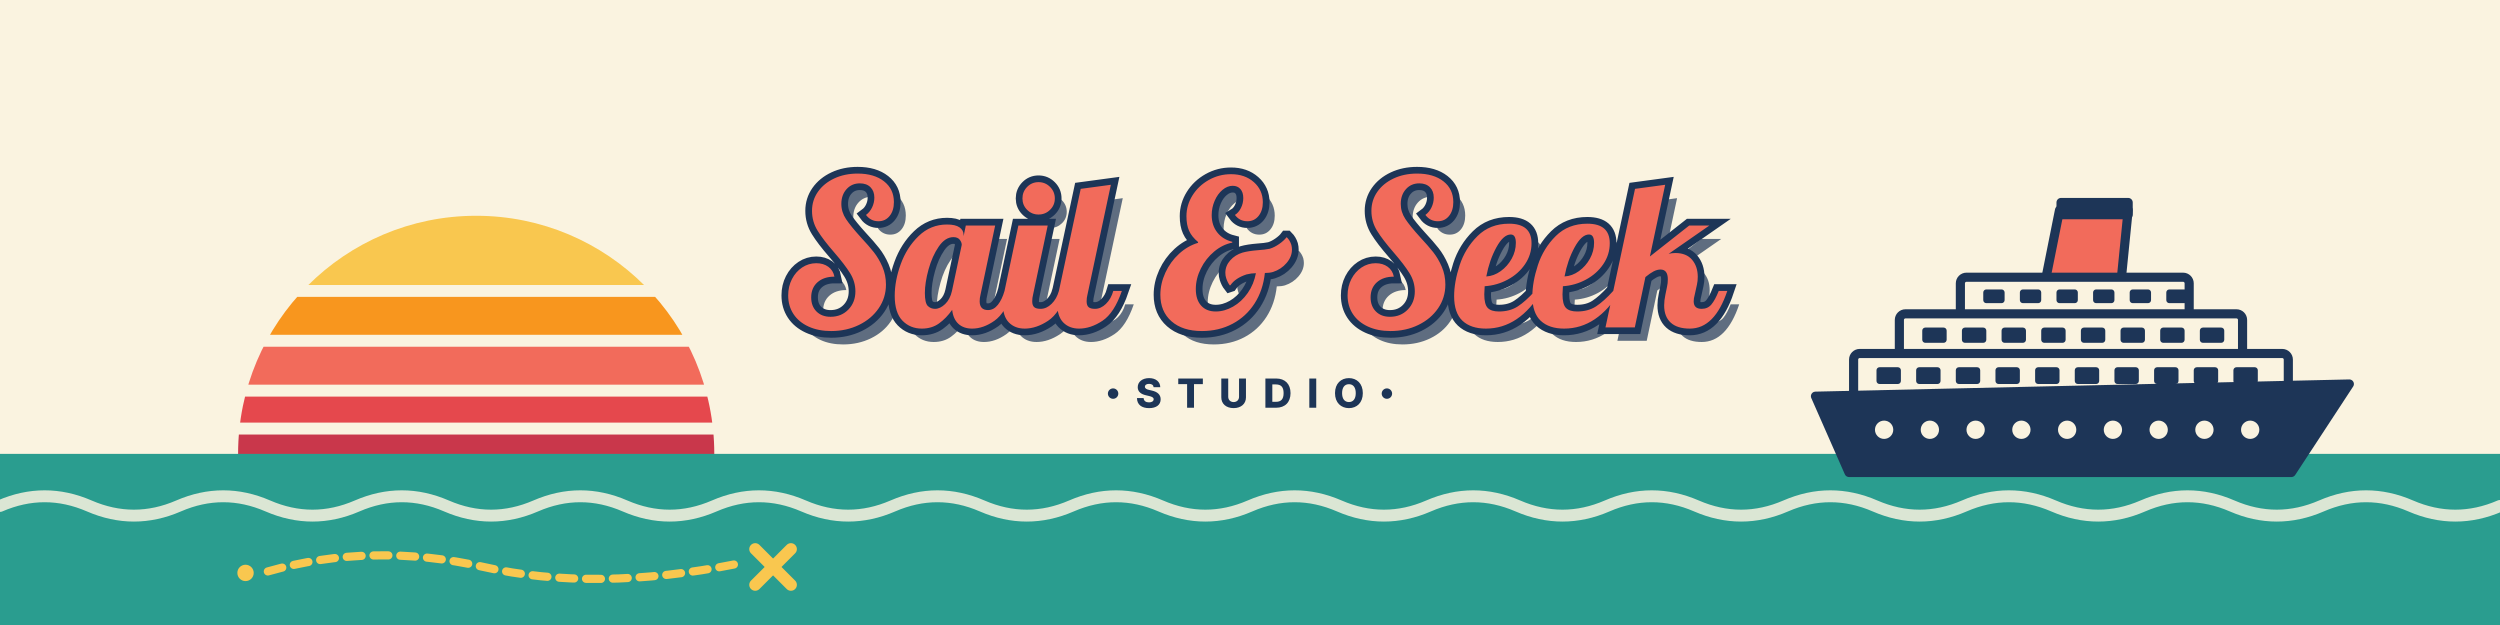
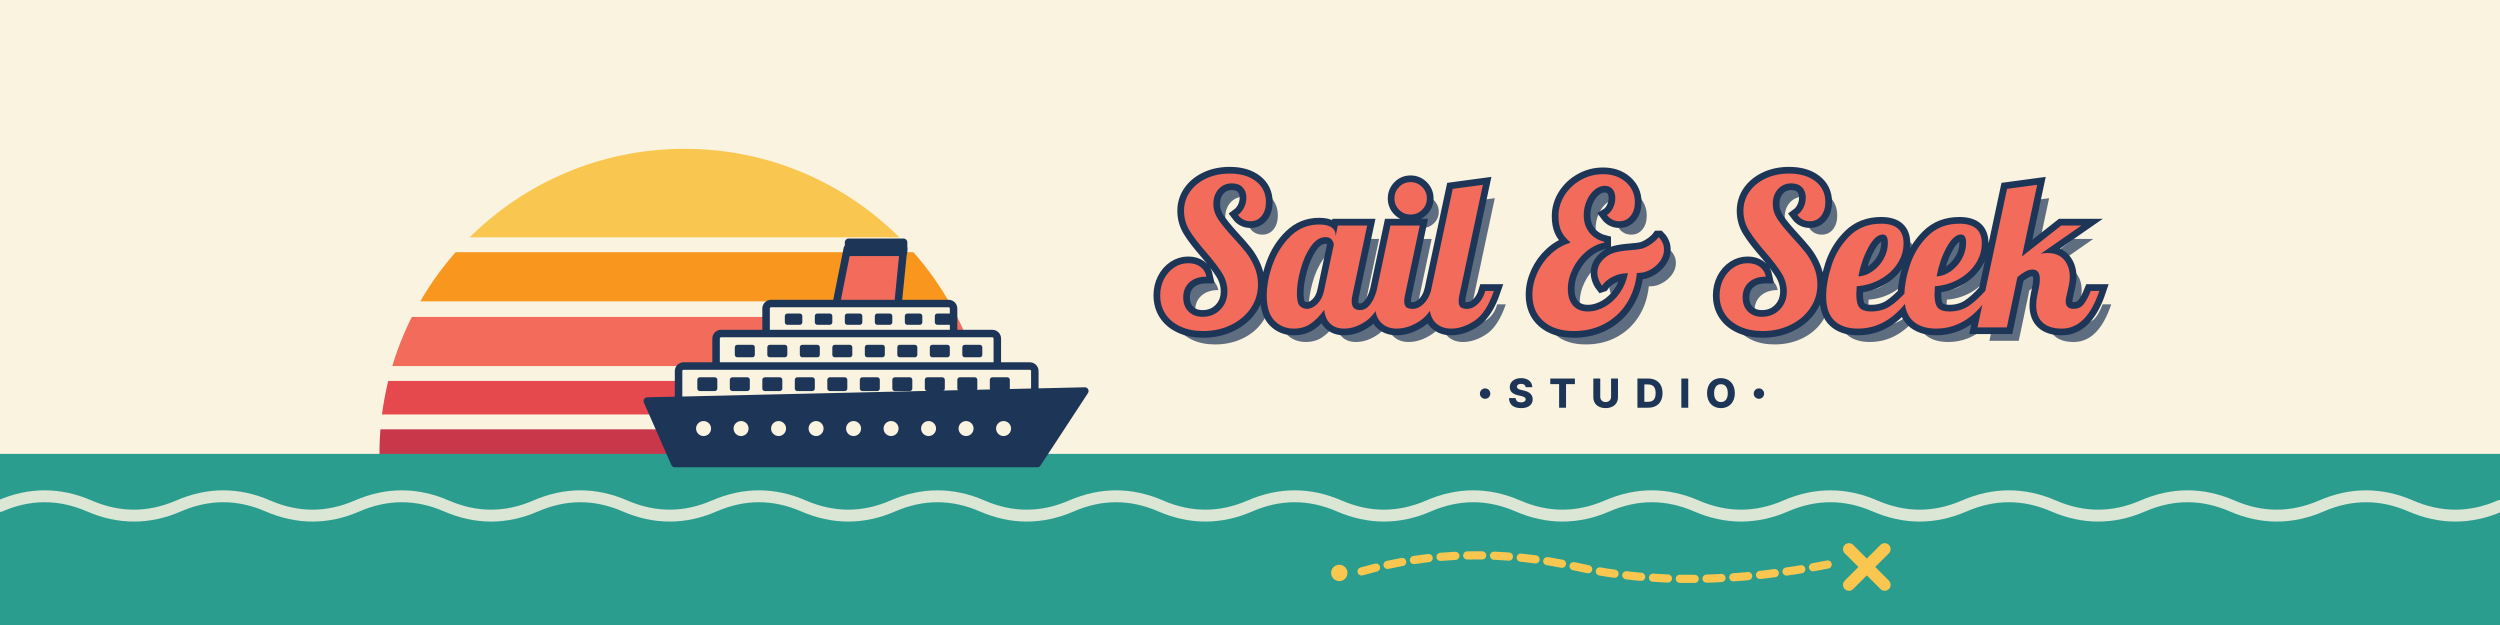
<svg xmlns="http://www.w3.org/2000/svg" viewBox="0 0 3360 840" width="3360" height="840">
  <defs>
    <clipPath id="sun">
-       <circle cx="640" cy="610" r="320" />
+       <circle cx="920" cy="610" r="410" />
    </clipPath>
  </defs>
  <rect width="3360" height="840" fill="#FAF3E0" />
  <g clip-path="url(#sun)">
-     <rect x="320" y="290" width="640" height="93" fill="#F9C74F" />
-     <rect x="320" y="399" width="640" height="51" fill="#F8961E" />
-     <rect x="320" y="466" width="640" height="51" fill="#F26B5B" />
-     <rect x="320" y="533" width="640" height="35" fill="#E5484D" />
-     <rect x="320" y="584" width="640" height="29" fill="#C9374B" />
+     <rect x="510" y="200" width="820" height="119" fill="#F9C74F" />
+     <rect x="510" y="339" width="820" height="66" fill="#F8961E" />
+     <rect x="510" y="426" width="820" height="66" fill="#F26B5B" />
+     <rect x="510" y="512" width="820" height="45" fill="#E5484D" />
+     <rect x="510" y="577" width="820" height="37" fill="#C9374B" />
  </g>
  <rect x="0" y="610" width="3360" height="230" fill="#2A9D8F" />
-   <g transform="translate(2440 430) scale(2.05)">
+   <g transform="translate(870 455) scale(1.68)">
    <path d="M150 -22 L160 -72 L205 -72 L200 -22 Z" fill="#F26B5B" stroke="#1D3557" stroke-width="6" stroke-linejoin="round" />
    <rect x="158" y="-80" width="50" height="14" rx="3" fill="#1D3557" />
    <rect x="95" y="-28" width="150" height="26" rx="4" fill="#FAF3E0" stroke="#1D3557" stroke-width="6" />
    <rect x="55" y="-4" width="225" height="28" rx="4" fill="#FAF3E0" stroke="#1D3557" stroke-width="6" />
    <rect x="25" y="22" width="285" height="30" rx="4" fill="#FAF3E0" stroke="#1D3557" stroke-width="6" />
    <g fill="#1D3557">
      <rect x="110" y="-20" width="14" height="9" rx="2" />
      <rect x="134" y="-20" width="14" height="9" rx="2" />
      <rect x="158" y="-20" width="14" height="9" rx="2" />
      <rect x="182" y="-20" width="14" height="9" rx="2" />
      <rect x="206" y="-20" width="14" height="9" rx="2" />
      <rect x="230" y="-20" width="14" height="9" rx="2" />
      <rect x="70" y="5" width="16" height="10" rx="2" />
      <rect x="96" y="5" width="16" height="10" rx="2" />
      <rect x="122" y="5" width="16" height="10" rx="2" />
      <rect x="148" y="5" width="16" height="10" rx="2" />
      <rect x="174" y="5" width="16" height="10" rx="2" />
      <rect x="200" y="5" width="16" height="10" rx="2" />
      <rect x="226" y="5" width="16" height="10" rx="2" />
      <rect x="252" y="5" width="16" height="10" rx="2" />
      <rect x="40" y="31" width="16" height="11" rx="2" />
      <rect x="66" y="31" width="16" height="11" rx="2" />
      <rect x="92" y="31" width="16" height="11" rx="2" />
      <rect x="118" y="31" width="16" height="11" rx="2" />
      <rect x="144" y="31" width="16" height="11" rx="2" />
      <rect x="170" y="31" width="16" height="11" rx="2" />
      <rect x="196" y="31" width="16" height="11" rx="2" />
      <rect x="222" y="31" width="16" height="11" rx="2" />
      <rect x="248" y="31" width="16" height="11" rx="2" />
      <rect x="274" y="31" width="16" height="11" rx="2" />
    </g>
    <path d="M0 50 L350 42 L312 100 L22 100 Z" fill="#1D3557" stroke="#1D3557" stroke-width="6" stroke-linejoin="round" />
    <g fill="#FAF3E0">
      <circle cx="45" cy="72" r="6" />
      <circle cx="75" cy="72" r="6" />
      <circle cx="105" cy="72" r="6" />
      <circle cx="135" cy="72" r="6" />
      <circle cx="165" cy="72" r="6" />
      <circle cx="195" cy="72" r="6" />
      <circle cx="225" cy="72" r="6" />
      <circle cx="255" cy="72" r="6" />
      <circle cx="285" cy="72" r="6" />
    </g>
  </g>
  <path d="M0 680 q60 -26 120 0 t120 0 q60 -26 120 0 t120 0 q60 -26 120 0 t120 0 q60 -26 120 0 t120 0 q60 -26 120 0 t120 0 q60 -26 120 0 t120 0 q60 -26 120 0 t120 0 q60 -26 120 0 t120 0 q60 -26 120 0 t120 0 q60 -26 120 0 t120 0 q60 -26 120 0 t120 0 q60 -26 120 0 t120 0 q60 -26 120 0 t120 0 q60 -26 120 0 t120 0" fill="none" stroke="#FAF3E0" stroke-width="16" stroke-linecap="round" opacity=".85" />
-   <g transform="translate(-1000 0)">
+   <g transform="translate(470 0)">
    <circle cx="1330" cy="770" r="11" fill="#F9C74F" />
    <path d="M1360 768 Q1500 728 1650 762 T1990 758" fill="none" stroke="#F9C74F" stroke-width="11" stroke-dasharray="20 16" stroke-linecap="round" />
    <g stroke="#F9C74F" stroke-width="16" stroke-linecap="round">
      <line x1="2015" y1="738" x2="2063" y2="786" />
      <line x1="2063" y1="738" x2="2015" y2="786" />
    </g>
  </g>
-   <path d="M1059.309 397.014Q1059.309 384.967 1064.374 375.111Q1069.439 365.254 1078.064 359.505Q1086.688 353.755 1097.093 353.755Q1106.675 353.755 1113.246 358.546Q1119.817 363.338 1121.46 371.825Q1107.223 371.825 1098.735 379.355Q1090.248 386.884 1090.248 399.752Q1090.248 411.525 1097.366 418.644Q1104.485 425.763 1116.258 425.763Q1130.769 425.763 1140.215 416.043Q1149.661 406.323 1149.661 391.538Q1149.661 378.67 1142.542 367.171Q1135.424 355.671 1121.186 339.244Q1106.402 322.269 1098.872 310.085Q1091.343 297.901 1091.343 283.39Q1091.343 269.153 1099.283 257.79Q1107.223 246.428 1121.186 239.857Q1135.15 233.286 1152.673 233.286Q1174.85 233.286 1188.129 243.69Q1201.408 254.094 1201.408 271.617Q1201.408 283.116 1195.658 290.235Q1189.909 297.353 1180.6 297.353Q1170.196 297.353 1163.898 288.866Q1169.1 285.033 1172.112 278.735Q1175.124 272.438 1175.124 265.593Q1175.124 256.832 1169.922 251.63Q1164.72 246.428 1155.684 246.428Q1144.733 246.428 1137.751 254.231Q1130.769 262.034 1130.769 274.081Q1130.769 285.033 1137.066 294.478Q1143.364 303.924 1156.78 318.709Q1167.731 330.482 1174.439 338.97Q1181.147 347.458 1185.939 358.546Q1190.73 369.635 1190.73 382.503Q1190.73 400.026 1181.01 414.263Q1171.291 428.501 1154.452 436.714Q1137.614 444.928 1117.08 444.928Q1099.831 444.928 1086.688 438.905Q1073.546 432.881 1066.428 422.066Q1059.309 411.252 1059.309 397.014ZM1202.503 397.562Q1202.503 377.301 1210.58 354.987Q1218.657 332.673 1234.674 317.203Q1250.691 301.734 1272.868 301.734Q1284.094 301.734 1289.57 305.567Q1295.046 309.4 1295.046 315.698V317.614L1298.057 303.103H1337.484L1317.771 396.193Q1316.675 400.3 1316.675 404.954Q1316.675 416.728 1327.901 416.728Q1335.567 416.728 1341.18 409.609Q1346.793 402.49 1350.078 390.991H1361.578Q1351.447 420.561 1336.525 431.102Q1321.604 441.643 1306.545 441.643Q1295.046 441.643 1288.064 435.209Q1281.082 428.774 1279.713 416.454Q1271.773 427.679 1262.053 434.661Q1252.334 441.643 1238.918 441.643Q1223.312 441.643 1212.907 430.965Q1202.503 420.287 1202.503 397.562ZM1279.439 390.991 1292.581 329.113Q1292.581 325.554 1289.844 322.132Q1287.106 318.709 1281.356 318.709Q1270.404 318.709 1261.643 331.441Q1252.881 344.172 1247.953 362.106Q1243.025 380.039 1243.025 393.729Q1243.025 407.419 1246.995 411.252Q1250.965 415.085 1256.714 415.085Q1263.559 415.085 1270.267 408.651Q1276.975 402.216 1279.439 390.991ZM1374.172 266.688Q1374.172 257.653 1380.469 251.219Q1386.767 244.785 1395.802 244.785Q1404.837 244.785 1411.271 251.219Q1417.705 257.653 1417.705 266.688Q1417.705 275.724 1411.271 282.021Q1404.837 288.318 1395.802 288.318Q1386.767 288.318 1380.469 282.021Q1374.172 275.724 1374.172 266.688ZM1347.888 408.787Q1347.888 401.943 1350.078 390.991L1368.696 303.103H1408.123L1388.409 396.193Q1387.314 400.3 1387.314 404.954Q1387.314 410.43 1389.915 412.757Q1392.516 415.085 1398.54 415.085Q1406.48 415.085 1413.325 408.377Q1420.169 401.669 1423.181 390.991H1434.681Q1424.55 420.561 1408.67 431.102Q1392.79 441.643 1377.184 441.643Q1364.042 441.643 1355.965 433.429Q1347.888 425.215 1347.888 408.787ZM1420.991 408.787Q1420.991 401.943 1423.181 390.991L1452.477 253.82L1492.999 248.344L1461.512 396.193Q1460.417 400.3 1460.417 404.954Q1460.417 410.43 1463.018 412.757Q1465.619 415.085 1471.643 415.085Q1479.583 415.085 1486.428 408.377Q1493.272 401.669 1496.284 390.991H1507.784Q1497.653 420.561 1481.773 431.102Q1465.893 441.643 1450.287 441.643Q1437.145 441.643 1429.068 433.429Q1420.991 425.215 1420.991 408.787ZM1736.402 335.411Q1736.402 344.993 1729.146 353.481Q1721.89 361.969 1710.939 365.528Q1706.284 366.897 1699.987 366.897Q1697.523 390.169 1686.16 407.829Q1674.798 425.489 1656.454 435.209Q1638.11 444.928 1615.385 444.928Q1589.374 444.928 1574.452 431.786Q1559.531 418.644 1559.531 396.193Q1559.531 381.134 1566.239 366.486Q1572.947 351.838 1584.583 341.16Q1596.219 330.482 1610.183 326.375V325.28Q1601.695 318.162 1598.136 310.222Q1594.576 302.282 1594.576 290.508Q1594.576 275.724 1602.653 262.718Q1610.73 249.713 1624.557 241.91Q1638.383 234.107 1654.537 234.107Q1673.155 234.107 1685.202 244.785Q1697.249 255.463 1697.249 271.89Q1697.249 283.116 1691.499 290.235Q1685.75 297.353 1676.441 297.353Q1666.037 297.353 1659.739 288.866Q1664.668 285.854 1667.816 279.557Q1670.965 273.259 1670.965 266.141Q1670.965 258.475 1667.132 254.094Q1663.299 249.713 1656.728 249.713Q1649.609 249.713 1643.038 255.189Q1636.467 260.665 1632.497 269.837Q1628.527 279.009 1628.527 289.14Q1628.527 302.829 1635.919 312.275Q1643.312 321.721 1656.18 325.007V326.102Q1643.312 328.566 1631.949 338.012Q1620.587 347.458 1613.879 361.01Q1607.171 374.563 1607.171 388.527Q1607.171 402.764 1614.289 410.704Q1621.408 418.644 1634.003 418.644Q1645.776 418.644 1657.275 412.073Q1668.774 405.502 1676.988 393.729Q1685.202 381.956 1687.94 367.171Q1681.917 367.171 1675.346 368.814Q1660.287 373.742 1653.716 383.325L1652.894 383.598Q1649.883 379.765 1647.966 373.742Q1646.871 370.456 1646.871 366.623Q1646.871 357.314 1653.442 349.922Q1660.013 342.529 1669.87 339.518Q1677.536 337.327 1690.952 336.232Q1699.987 335.684 1706.558 334.316Q1712.855 332.399 1719.289 327.881Q1725.724 323.364 1729.009 318.983H1729.557Q1733.664 323.09 1735.58 329.113Q1736.402 332.399 1736.402 335.411ZM1811.147 397.014Q1811.147 384.967 1816.213 375.111Q1821.278 365.254 1829.902 359.505Q1838.527 353.755 1848.931 353.755Q1858.514 353.755 1865.085 358.546Q1871.656 363.338 1873.299 371.825Q1859.061 371.825 1850.574 379.355Q1842.086 386.884 1842.086 399.752Q1842.086 411.525 1849.205 418.644Q1856.323 425.763 1868.096 425.763Q1882.608 425.763 1892.053 416.043Q1901.499 406.323 1901.499 391.538Q1901.499 378.67 1894.381 367.171Q1887.262 355.671 1873.025 339.244Q1858.24 322.269 1850.711 310.085Q1843.181 297.901 1843.181 283.39Q1843.181 269.153 1851.121 257.79Q1859.061 246.428 1873.025 239.857Q1886.988 233.286 1904.511 233.286Q1926.688 233.286 1939.967 243.69Q1953.246 254.094 1953.246 271.617Q1953.246 283.116 1947.497 290.235Q1941.747 297.353 1932.438 297.353Q1922.034 297.353 1915.737 288.866Q1920.939 285.033 1923.95 278.735Q1926.962 272.438 1926.962 265.593Q1926.962 256.832 1921.76 251.63Q1916.558 246.428 1907.523 246.428Q1896.571 246.428 1889.589 254.231Q1882.608 262.034 1882.608 274.081Q1882.608 285.033 1888.905 294.478Q1895.202 303.924 1908.618 318.709Q1919.57 330.482 1926.278 338.97Q1932.986 347.458 1937.777 358.546Q1942.568 369.635 1942.568 382.503Q1942.568 400.026 1932.849 414.263Q1923.129 428.501 1906.291 436.714Q1889.452 444.928 1868.918 444.928Q1851.669 444.928 1838.527 438.905Q1825.385 432.881 1818.266 422.066Q1811.147 411.252 1811.147 397.014ZM1954.342 398.11Q1954.342 379.218 1961.734 356.493Q1969.126 333.768 1985.828 317.203Q2002.529 300.639 2028.266 300.639Q2058.383 300.639 2058.383 326.923Q2058.383 342.256 2049.622 355.124Q2040.86 367.992 2026.349 375.795Q2011.838 383.598 1995.411 384.694Q1994.863 392.907 1994.863 395.645Q1994.863 409.061 1999.518 413.853Q2004.172 418.644 2014.576 418.644Q2029.361 418.644 2039.902 411.799Q2050.443 404.954 2063.038 390.991H2072.347Q2041.956 441.643 1997.053 441.643Q1976.793 441.643 1965.567 431.102Q1954.342 420.561 1954.342 398.11ZM2037.301 326.375Q2037.301 315.15 2030.456 315.15Q2020.6 315.15 2011.154 332.399Q2001.708 349.648 1997.601 371.551Q2007.731 371.004 2016.904 364.433Q2026.076 357.862 2031.688 347.731Q2037.301 337.601 2037.301 326.375ZM2059.478 398.11Q2059.478 379.218 2066.871 356.493Q2074.263 333.768 2090.965 317.203Q2107.666 300.639 2133.403 300.639Q2163.52 300.639 2163.52 326.923Q2163.52 342.256 2154.759 355.124Q2145.997 367.992 2131.486 375.795Q2116.975 383.598 2100.548 384.694Q2100.0 392.907 2100.0 395.645Q2100.0 409.061 2104.654 413.853Q2109.309 418.644 2119.713 418.644Q2134.498 418.644 2145.039 411.799Q2155.58 404.954 2168.175 390.991H2177.484Q2147.093 441.643 2102.19 441.643Q2081.93 441.643 2070.704 431.102Q2059.478 420.561 2059.478 398.11ZM2142.438 326.375Q2142.438 315.15 2135.593 315.15Q2125.737 315.15 2116.291 332.399Q2106.845 349.648 2102.738 371.551Q2112.868 371.004 2122.04 364.433Q2131.213 357.862 2136.825 347.731Q2142.438 337.601 2142.438 326.375ZM2236.623 410.43Q2236.623 403.859 2238.266 396.193L2240.456 385.515Q2241.551 380.86 2241.551 375.385Q2241.551 362.243 2231.695 362.243Q2227.314 362.243 2222.523 364.707Q2217.731 367.171 2211.434 372.373L2197.197 440.0H2157.771L2197.471 253.82L2237.992 248.344L2217.458 344.72L2270.3 303.103H2297.405L2242.647 341.16Q2246.754 340.065 2251.682 340.065Q2266.467 340.065 2274.133 349.1Q2281.799 358.136 2281.799 372.099Q2281.799 377.849 2280.704 382.503L2277.692 396.193Q2276.323 401.121 2276.323 404.954Q2276.323 415.085 2287.001 415.085Q2295.215 415.085 2300.143 409.198Q2305.072 403.312 2310 390.991H2321.499Q2304.524 441.643 2271.121 441.643Q2254.146 441.643 2245.385 433.566Q2236.623 425.489 2236.623 410.43Z" fill="#1D3557" transform="translate(16 18)" opacity=".7" />
-   <path d="M1059.309 397.014Q1059.309 384.967 1064.374 375.111Q1069.439 365.254 1078.064 359.505Q1086.688 353.755 1097.093 353.755Q1106.675 353.755 1113.246 358.546Q1119.817 363.338 1121.46 371.825Q1107.223 371.825 1098.735 379.355Q1090.248 386.884 1090.248 399.752Q1090.248 411.525 1097.366 418.644Q1104.485 425.763 1116.258 425.763Q1130.769 425.763 1140.215 416.043Q1149.661 406.323 1149.661 391.538Q1149.661 378.67 1142.542 367.171Q1135.424 355.671 1121.186 339.244Q1106.402 322.269 1098.872 310.085Q1091.343 297.901 1091.343 283.39Q1091.343 269.153 1099.283 257.79Q1107.223 246.428 1121.186 239.857Q1135.15 233.286 1152.673 233.286Q1174.85 233.286 1188.129 243.69Q1201.408 254.094 1201.408 271.617Q1201.408 283.116 1195.658 290.235Q1189.909 297.353 1180.6 297.353Q1170.196 297.353 1163.898 288.866Q1169.1 285.033 1172.112 278.735Q1175.124 272.438 1175.124 265.593Q1175.124 256.832 1169.922 251.63Q1164.72 246.428 1155.684 246.428Q1144.733 246.428 1137.751 254.231Q1130.769 262.034 1130.769 274.081Q1130.769 285.033 1137.066 294.478Q1143.364 303.924 1156.78 318.709Q1167.731 330.482 1174.439 338.97Q1181.147 347.458 1185.939 358.546Q1190.73 369.635 1190.73 382.503Q1190.73 400.026 1181.01 414.263Q1171.291 428.501 1154.452 436.714Q1137.614 444.928 1117.08 444.928Q1099.831 444.928 1086.688 438.905Q1073.546 432.881 1066.428 422.066Q1059.309 411.252 1059.309 397.014ZM1202.503 397.562Q1202.503 377.301 1210.58 354.987Q1218.657 332.673 1234.674 317.203Q1250.691 301.734 1272.868 301.734Q1284.094 301.734 1289.57 305.567Q1295.046 309.4 1295.046 315.698V317.614L1298.057 303.103H1337.484L1317.771 396.193Q1316.675 400.3 1316.675 404.954Q1316.675 416.728 1327.901 416.728Q1335.567 416.728 1341.18 409.609Q1346.793 402.49 1350.078 390.991H1361.578Q1351.447 420.561 1336.525 431.102Q1321.604 441.643 1306.545 441.643Q1295.046 441.643 1288.064 435.209Q1281.082 428.774 1279.713 416.454Q1271.773 427.679 1262.053 434.661Q1252.334 441.643 1238.918 441.643Q1223.312 441.643 1212.907 430.965Q1202.503 420.287 1202.503 397.562ZM1279.439 390.991 1292.581 329.113Q1292.581 325.554 1289.844 322.132Q1287.106 318.709 1281.356 318.709Q1270.404 318.709 1261.643 331.441Q1252.881 344.172 1247.953 362.106Q1243.025 380.039 1243.025 393.729Q1243.025 407.419 1246.995 411.252Q1250.965 415.085 1256.714 415.085Q1263.559 415.085 1270.267 408.651Q1276.975 402.216 1279.439 390.991ZM1374.172 266.688Q1374.172 257.653 1380.469 251.219Q1386.767 244.785 1395.802 244.785Q1404.837 244.785 1411.271 251.219Q1417.705 257.653 1417.705 266.688Q1417.705 275.724 1411.271 282.021Q1404.837 288.318 1395.802 288.318Q1386.767 288.318 1380.469 282.021Q1374.172 275.724 1374.172 266.688ZM1347.888 408.787Q1347.888 401.943 1350.078 390.991L1368.696 303.103H1408.123L1388.409 396.193Q1387.314 400.3 1387.314 404.954Q1387.314 410.43 1389.915 412.757Q1392.516 415.085 1398.54 415.085Q1406.48 415.085 1413.325 408.377Q1420.169 401.669 1423.181 390.991H1434.681Q1424.55 420.561 1408.67 431.102Q1392.79 441.643 1377.184 441.643Q1364.042 441.643 1355.965 433.429Q1347.888 425.215 1347.888 408.787ZM1420.991 408.787Q1420.991 401.943 1423.181 390.991L1452.477 253.82L1492.999 248.344L1461.512 396.193Q1460.417 400.3 1460.417 404.954Q1460.417 410.43 1463.018 412.757Q1465.619 415.085 1471.643 415.085Q1479.583 415.085 1486.428 408.377Q1493.272 401.669 1496.284 390.991H1507.784Q1497.653 420.561 1481.773 431.102Q1465.893 441.643 1450.287 441.643Q1437.145 441.643 1429.068 433.429Q1420.991 425.215 1420.991 408.787ZM1736.402 335.411Q1736.402 344.993 1729.146 353.481Q1721.89 361.969 1710.939 365.528Q1706.284 366.897 1699.987 366.897Q1697.523 390.169 1686.16 407.829Q1674.798 425.489 1656.454 435.209Q1638.11 444.928 1615.385 444.928Q1589.374 444.928 1574.452 431.786Q1559.531 418.644 1559.531 396.193Q1559.531 381.134 1566.239 366.486Q1572.947 351.838 1584.583 341.16Q1596.219 330.482 1610.183 326.375V325.28Q1601.695 318.162 1598.136 310.222Q1594.576 302.282 1594.576 290.508Q1594.576 275.724 1602.653 262.718Q1610.73 249.713 1624.557 241.91Q1638.383 234.107 1654.537 234.107Q1673.155 234.107 1685.202 244.785Q1697.249 255.463 1697.249 271.89Q1697.249 283.116 1691.499 290.235Q1685.75 297.353 1676.441 297.353Q1666.037 297.353 1659.739 288.866Q1664.668 285.854 1667.816 279.557Q1670.965 273.259 1670.965 266.141Q1670.965 258.475 1667.132 254.094Q1663.299 249.713 1656.728 249.713Q1649.609 249.713 1643.038 255.189Q1636.467 260.665 1632.497 269.837Q1628.527 279.009 1628.527 289.14Q1628.527 302.829 1635.919 312.275Q1643.312 321.721 1656.18 325.007V326.102Q1643.312 328.566 1631.949 338.012Q1620.587 347.458 1613.879 361.01Q1607.171 374.563 1607.171 388.527Q1607.171 402.764 1614.289 410.704Q1621.408 418.644 1634.003 418.644Q1645.776 418.644 1657.275 412.073Q1668.774 405.502 1676.988 393.729Q1685.202 381.956 1687.94 367.171Q1681.917 367.171 1675.346 368.814Q1660.287 373.742 1653.716 383.325L1652.894 383.598Q1649.883 379.765 1647.966 373.742Q1646.871 370.456 1646.871 366.623Q1646.871 357.314 1653.442 349.922Q1660.013 342.529 1669.87 339.518Q1677.536 337.327 1690.952 336.232Q1699.987 335.684 1706.558 334.316Q1712.855 332.399 1719.289 327.881Q1725.724 323.364 1729.009 318.983H1729.557Q1733.664 323.09 1735.58 329.113Q1736.402 332.399 1736.402 335.411ZM1811.147 397.014Q1811.147 384.967 1816.213 375.111Q1821.278 365.254 1829.902 359.505Q1838.527 353.755 1848.931 353.755Q1858.514 353.755 1865.085 358.546Q1871.656 363.338 1873.299 371.825Q1859.061 371.825 1850.574 379.355Q1842.086 386.884 1842.086 399.752Q1842.086 411.525 1849.205 418.644Q1856.323 425.763 1868.096 425.763Q1882.608 425.763 1892.053 416.043Q1901.499 406.323 1901.499 391.538Q1901.499 378.67 1894.381 367.171Q1887.262 355.671 1873.025 339.244Q1858.24 322.269 1850.711 310.085Q1843.181 297.901 1843.181 283.39Q1843.181 269.153 1851.121 257.79Q1859.061 246.428 1873.025 239.857Q1886.988 233.286 1904.511 233.286Q1926.688 233.286 1939.967 243.69Q1953.246 254.094 1953.246 271.617Q1953.246 283.116 1947.497 290.235Q1941.747 297.353 1932.438 297.353Q1922.034 297.353 1915.737 288.866Q1920.939 285.033 1923.95 278.735Q1926.962 272.438 1926.962 265.593Q1926.962 256.832 1921.76 251.63Q1916.558 246.428 1907.523 246.428Q1896.571 246.428 1889.589 254.231Q1882.608 262.034 1882.608 274.081Q1882.608 285.033 1888.905 294.478Q1895.202 303.924 1908.618 318.709Q1919.57 330.482 1926.278 338.97Q1932.986 347.458 1937.777 358.546Q1942.568 369.635 1942.568 382.503Q1942.568 400.026 1932.849 414.263Q1923.129 428.501 1906.291 436.714Q1889.452 444.928 1868.918 444.928Q1851.669 444.928 1838.527 438.905Q1825.385 432.881 1818.266 422.066Q1811.147 411.252 1811.147 397.014ZM1954.342 398.11Q1954.342 379.218 1961.734 356.493Q1969.126 333.768 1985.828 317.203Q2002.529 300.639 2028.266 300.639Q2058.383 300.639 2058.383 326.923Q2058.383 342.256 2049.622 355.124Q2040.86 367.992 2026.349 375.795Q2011.838 383.598 1995.411 384.694Q1994.863 392.907 1994.863 395.645Q1994.863 409.061 1999.518 413.853Q2004.172 418.644 2014.576 418.644Q2029.361 418.644 2039.902 411.799Q2050.443 404.954 2063.038 390.991H2072.347Q2041.956 441.643 1997.053 441.643Q1976.793 441.643 1965.567 431.102Q1954.342 420.561 1954.342 398.11ZM2037.301 326.375Q2037.301 315.15 2030.456 315.15Q2020.6 315.15 2011.154 332.399Q2001.708 349.648 1997.601 371.551Q2007.731 371.004 2016.904 364.433Q2026.076 357.862 2031.688 347.731Q2037.301 337.601 2037.301 326.375ZM2059.478 398.11Q2059.478 379.218 2066.871 356.493Q2074.263 333.768 2090.965 317.203Q2107.666 300.639 2133.403 300.639Q2163.52 300.639 2163.52 326.923Q2163.52 342.256 2154.759 355.124Q2145.997 367.992 2131.486 375.795Q2116.975 383.598 2100.548 384.694Q2100.0 392.907 2100.0 395.645Q2100.0 409.061 2104.654 413.853Q2109.309 418.644 2119.713 418.644Q2134.498 418.644 2145.039 411.799Q2155.58 404.954 2168.175 390.991H2177.484Q2147.093 441.643 2102.19 441.643Q2081.93 441.643 2070.704 431.102Q2059.478 420.561 2059.478 398.11ZM2142.438 326.375Q2142.438 315.15 2135.593 315.15Q2125.737 315.15 2116.291 332.399Q2106.845 349.648 2102.738 371.551Q2112.868 371.004 2122.04 364.433Q2131.213 357.862 2136.825 347.731Q2142.438 337.601 2142.438 326.375ZM2236.623 410.43Q2236.623 403.859 2238.266 396.193L2240.456 385.515Q2241.551 380.86 2241.551 375.385Q2241.551 362.243 2231.695 362.243Q2227.314 362.243 2222.523 364.707Q2217.731 367.171 2211.434 372.373L2197.197 440.0H2157.771L2197.471 253.82L2237.992 248.344L2217.458 344.72L2270.3 303.103H2297.405L2242.647 341.16Q2246.754 340.065 2251.682 340.065Q2266.467 340.065 2274.133 349.1Q2281.799 358.136 2281.799 372.099Q2281.799 377.849 2280.704 382.503L2277.692 396.193Q2276.323 401.121 2276.323 404.954Q2276.323 415.085 2287.001 415.085Q2295.215 415.085 2300.143 409.198Q2305.072 403.312 2310 390.991H2321.499Q2304.524 441.643 2271.121 441.643Q2254.146 441.643 2245.385 433.566Q2236.623 425.489 2236.623 410.43Z" fill="#F26B5B" stroke="#1D3557" stroke-width="18" paint-order="stroke" />
-   <path d="M1544.399 548.527C1554.128 548.527 1559.929 544.071 1559.929 536.609C1559.929 530.334 1555.526 526.537 1547.932 524.876L1544.531 524.085C1541.024 523.294 1538.73 522.134 1538.73 519.708C1538.73 517.52 1540.655 515.911 1544.373 515.911C1548.117 515.911 1550.2 517.572 1550.463 520.42H1559.402C1559.296 513.143 1553.496 508.186 1544.399 508.186C1535.487 508.186 1529.106 513.063 1529.106 520.341C1529.106 526.247 1533.219 529.648 1539.996 531.204L1544.162 532.18C1548.459 533.155 1550.516 534.342 1550.516 536.583C1550.516 539.088 1548.143 540.802 1544.293 540.802C1540.048 540.802 1537.227 538.851 1537.016 535.027H1528.078C1528.236 544.098 1534.564 548.527 1544.399 548.527ZM1583.568 516.307H1595.459V548.0H1604.741V516.307H1616.632V508.713H1583.568ZM1657.99 548.501C1667.877 548.501 1674.575 542.832 1674.575 534.052V508.713H1665.267V533.287C1665.267 537.427 1662.34 540.38 1657.99 540.38C1653.692 540.38 1650.739 537.427 1650.739 533.287V508.713H1641.431V534.052C1641.431 542.832 1648.049 548.501 1657.99 548.501ZM1715.141 548.0C1727.085 548.0 1734.468 540.617 1734.468 528.356C1734.468 516.096 1727.085 508.713 1715.141 508.713H1700.692V548.0ZM1710 540.037V516.676H1714.614C1721.496 516.676 1725.161 519.84 1725.161 528.356C1725.161 536.873 1721.496 540.037 1714.746 540.037ZM1769.023 508.713H1759.715V548.0H1769.023ZM1812.964 548.527C1823.485 548.527 1831.632 541.329 1831.632 528.383C1831.632 515.41 1823.485 508.186 1812.964 508.186C1802.391 508.186 1794.244 515.41 1794.244 528.383C1794.244 541.276 1802.391 548.527 1812.964 548.527ZM1812.964 540.354C1807.243 540.354 1803.762 536.135 1803.762 528.383C1803.762 520.604 1807.243 516.359 1812.964 516.359C1818.66 516.359 1822.14 520.578 1822.14 528.383C1822.14 536.135 1818.66 540.354 1812.964 540.354Z" fill="#1D3557" />
-   <circle cx="1496" cy="529" r="7" fill="#1D3557" />
-   <circle cx="1864" cy="529" r="7" fill="#1D3557" />
+   <path d="M1559.309 397.014Q1559.309 384.967 1564.374 375.111Q1569.439 365.254 1578.064 359.505Q1586.688 353.755 1597.093 353.755Q1606.675 353.755 1613.246 358.546Q1619.817 363.338 1621.46 371.825Q1607.223 371.825 1598.735 379.355Q1590.248 386.884 1590.248 399.752Q1590.248 411.525 1597.366 418.644Q1604.485 425.763 1616.258 425.763Q1630.769 425.763 1640.215 416.043Q1649.661 406.323 1649.661 391.538Q1649.661 378.67 1642.542 367.171Q1635.424 355.671 1621.186 339.244Q1606.402 322.269 1598.872 310.085Q1591.343 297.901 1591.343 283.39Q1591.343 269.153 1599.283 257.79Q1607.223 246.428 1621.186 239.857Q1635.15 233.286 1652.673 233.286Q1674.85 233.286 1688.129 243.69Q1701.408 254.094 1701.408 271.617Q1701.408 283.116 1695.658 290.235Q1689.909 297.353 1680.6 297.353Q1670.196 297.353 1663.898 288.866Q1669.1 285.033 1672.112 278.735Q1675.124 272.438 1675.124 265.593Q1675.124 256.832 1669.922 251.63Q1664.72 246.428 1655.684 246.428Q1644.733 246.428 1637.751 254.231Q1630.769 262.034 1630.769 274.081Q1630.769 285.033 1637.066 294.478Q1643.364 303.924 1656.78 318.709Q1667.731 330.482 1674.439 338.97Q1681.147 347.458 1685.939 358.546Q1690.73 369.635 1690.73 382.503Q1690.73 400.026 1681.01 414.263Q1671.291 428.501 1654.452 436.714Q1637.614 444.928 1617.08 444.928Q1599.831 444.928 1586.688 438.905Q1573.546 432.881 1566.428 422.066Q1559.309 411.252 1559.309 397.014ZM1702.503 397.562Q1702.503 377.301 1710.58 354.987Q1718.657 332.673 1734.674 317.203Q1750.691 301.734 1772.868 301.734Q1784.094 301.734 1789.57 305.567Q1795.046 309.4 1795.046 315.698V317.614L1798.057 303.103H1837.484L1817.771 396.193Q1816.675 400.3 1816.675 404.954Q1816.675 416.728 1827.901 416.728Q1835.567 416.728 1841.18 409.609Q1846.793 402.49 1850.078 390.991H1861.578Q1851.447 420.561 1836.525 431.102Q1821.604 441.643 1806.545 441.643Q1795.046 441.643 1788.064 435.209Q1781.082 428.774 1779.713 416.454Q1771.773 427.679 1762.053 434.661Q1752.334 441.643 1738.918 441.643Q1723.312 441.643 1712.907 430.965Q1702.503 420.287 1702.503 397.562ZM1779.439 390.991 1792.581 329.113Q1792.581 325.554 1789.844 322.132Q1787.106 318.709 1781.356 318.709Q1770.404 318.709 1761.643 331.441Q1752.881 344.172 1747.953 362.106Q1743.025 380.039 1743.025 393.729Q1743.025 407.419 1746.995 411.252Q1750.965 415.085 1756.714 415.085Q1763.559 415.085 1770.267 408.651Q1776.975 402.216 1779.439 390.991ZM1874.172 266.688Q1874.172 257.653 1880.469 251.219Q1886.767 244.785 1895.802 244.785Q1904.837 244.785 1911.271 251.219Q1917.705 257.653 1917.705 266.688Q1917.705 275.724 1911.271 282.021Q1904.837 288.318 1895.802 288.318Q1886.767 288.318 1880.469 282.021Q1874.172 275.724 1874.172 266.688ZM1847.888 408.787Q1847.888 401.943 1850.078 390.991L1868.696 303.103H1908.123L1888.409 396.193Q1887.314 400.3 1887.314 404.954Q1887.314 410.43 1889.915 412.757Q1892.516 415.085 1898.54 415.085Q1906.48 415.085 1913.325 408.377Q1920.169 401.669 1923.181 390.991H1934.681Q1924.55 420.561 1908.67 431.102Q1892.79 441.643 1877.184 441.643Q1864.042 441.643 1855.965 433.429Q1847.888 425.215 1847.888 408.787ZM1920.991 408.787Q1920.991 401.943 1923.181 390.991L1952.477 253.82L1992.999 248.344L1961.512 396.193Q1960.417 400.3 1960.417 404.954Q1960.417 410.43 1963.018 412.757Q1965.619 415.085 1971.643 415.085Q1979.583 415.085 1986.428 408.377Q1993.272 401.669 1996.284 390.991H2007.784Q1997.653 420.561 1981.773 431.102Q1965.893 441.643 1950.287 441.643Q1937.145 441.643 1929.068 433.429Q1920.991 425.215 1920.991 408.787ZM2236.402 335.411Q2236.402 344.993 2229.146 353.481Q2221.89 361.969 2210.939 365.528Q2206.284 366.897 2199.987 366.897Q2197.523 390.169 2186.16 407.829Q2174.798 425.489 2156.454 435.209Q2138.11 444.928 2115.385 444.928Q2089.374 444.928 2074.452 431.786Q2059.531 418.644 2059.531 396.193Q2059.531 381.134 2066.239 366.486Q2072.947 351.838 2084.583 341.16Q2096.219 330.482 2110.183 326.375V325.28Q2101.695 318.162 2098.136 310.222Q2094.576 302.282 2094.576 290.508Q2094.576 275.724 2102.653 262.718Q2110.73 249.713 2124.557 241.91Q2138.383 234.107 2154.537 234.107Q2173.155 234.107 2185.202 244.785Q2197.249 255.463 2197.249 271.89Q2197.249 283.116 2191.499 290.235Q2185.75 297.353 2176.441 297.353Q2166.037 297.353 2159.739 288.866Q2164.668 285.854 2167.816 279.557Q2170.965 273.259 2170.965 266.141Q2170.965 258.475 2167.132 254.094Q2163.299 249.713 2156.728 249.713Q2149.609 249.713 2143.038 255.189Q2136.467 260.665 2132.497 269.837Q2128.527 279.009 2128.527 289.14Q2128.527 302.829 2135.919 312.275Q2143.312 321.721 2156.18 325.007V326.102Q2143.312 328.566 2131.949 338.012Q2120.587 347.458 2113.879 361.01Q2107.171 374.563 2107.171 388.527Q2107.171 402.764 2114.289 410.704Q2121.408 418.644 2134.003 418.644Q2145.776 418.644 2157.275 412.073Q2168.774 405.502 2176.988 393.729Q2185.202 381.956 2187.94 367.171Q2181.917 367.171 2175.346 368.814Q2160.287 373.742 2153.716 383.325L2152.894 383.598Q2149.883 379.765 2147.966 373.742Q2146.871 370.456 2146.871 366.623Q2146.871 357.314 2153.442 349.922Q2160.013 342.529 2169.87 339.518Q2177.536 337.327 2190.952 336.232Q2199.987 335.684 2206.558 334.316Q2212.855 332.399 2219.289 327.881Q2225.724 323.364 2229.009 318.983H2229.557Q2233.664 323.09 2235.58 329.113Q2236.402 332.399 2236.402 335.411ZM2311.147 397.014Q2311.147 384.967 2316.213 375.111Q2321.278 365.254 2329.902 359.505Q2338.527 353.755 2348.931 353.755Q2358.514 353.755 2365.085 358.546Q2371.656 363.338 2373.299 371.825Q2359.061 371.825 2350.574 379.355Q2342.086 386.884 2342.086 399.752Q2342.086 411.525 2349.205 418.644Q2356.323 425.763 2368.096 425.763Q2382.608 425.763 2392.053 416.043Q2401.499 406.323 2401.499 391.538Q2401.499 378.67 2394.381 367.171Q2387.262 355.671 2373.025 339.244Q2358.24 322.269 2350.711 310.085Q2343.181 297.901 2343.181 283.39Q2343.181 269.153 2351.121 257.79Q2359.061 246.428 2373.025 239.857Q2386.988 233.286 2404.511 233.286Q2426.688 233.286 2439.967 243.69Q2453.246 254.094 2453.246 271.617Q2453.246 283.116 2447.497 290.235Q2441.747 297.353 2432.438 297.353Q2422.034 297.353 2415.737 288.866Q2420.939 285.033 2423.95 278.735Q2426.962 272.438 2426.962 265.593Q2426.962 256.832 2421.76 251.63Q2416.558 246.428 2407.523 246.428Q2396.571 246.428 2389.589 254.231Q2382.608 262.034 2382.608 274.081Q2382.608 285.033 2388.905 294.478Q2395.202 303.924 2408.618 318.709Q2419.57 330.482 2426.278 338.97Q2432.986 347.458 2437.777 358.546Q2442.568 369.635 2442.568 382.503Q2442.568 400.026 2432.849 414.263Q2423.129 428.501 2406.291 436.714Q2389.452 444.928 2368.918 444.928Q2351.669 444.928 2338.527 438.905Q2325.385 432.881 2318.266 422.066Q2311.147 411.252 2311.147 397.014ZM2454.342 398.11Q2454.342 379.218 2461.734 356.493Q2469.126 333.768 2485.828 317.203Q2502.529 300.639 2528.266 300.639Q2558.383 300.639 2558.383 326.923Q2558.383 342.256 2549.622 355.124Q2540.86 367.992 2526.349 375.795Q2511.838 383.598 2495.411 384.694Q2494.863 392.907 2494.863 395.645Q2494.863 409.061 2499.518 413.853Q2504.172 418.644 2514.576 418.644Q2529.361 418.644 2539.902 411.799Q2550.443 404.954 2563.038 390.991H2572.347Q2541.956 441.643 2497.053 441.643Q2476.793 441.643 2465.567 431.102Q2454.342 420.561 2454.342 398.11ZM2537.301 326.375Q2537.301 315.15 2530.456 315.15Q2520.6 315.15 2511.154 332.399Q2501.708 349.648 2497.601 371.551Q2507.731 371.004 2516.904 364.433Q2526.076 357.862 2531.688 347.731Q2537.301 337.601 2537.301 326.375ZM2559.478 398.11Q2559.478 379.218 2566.871 356.493Q2574.263 333.768 2590.965 317.203Q2607.666 300.639 2633.403 300.639Q2663.52 300.639 2663.52 326.923Q2663.52 342.256 2654.759 355.124Q2645.997 367.992 2631.486 375.795Q2616.975 383.598 2600.548 384.694Q2600.0 392.907 2600.0 395.645Q2600.0 409.061 2604.654 413.853Q2609.309 418.644 2619.713 418.644Q2634.498 418.644 2645.039 411.799Q2655.58 404.954 2668.175 390.991H2677.484Q2647.093 441.643 2602.19 441.643Q2581.93 441.643 2570.704 431.102Q2559.478 420.561 2559.478 398.11ZM2642.438 326.375Q2642.438 315.15 2635.593 315.15Q2625.737 315.15 2616.291 332.399Q2606.845 349.648 2602.738 371.551Q2612.868 371.004 2622.04 364.433Q2631.213 357.862 2636.825 347.731Q2642.438 337.601 2642.438 326.375ZM2736.623 410.43Q2736.623 403.859 2738.266 396.193L2740.456 385.515Q2741.551 380.86 2741.551 375.385Q2741.551 362.243 2731.695 362.243Q2727.314 362.243 2722.523 364.707Q2717.731 367.171 2711.434 372.373L2697.197 440.0H2657.771L2697.471 253.82L2737.992 248.344L2717.458 344.72L2770.3 303.103H2797.405L2742.647 341.16Q2746.754 340.065 2751.682 340.065Q2766.467 340.065 2774.133 349.1Q2781.799 358.136 2781.799 372.099Q2781.799 377.849 2780.704 382.503L2777.692 396.193Q2776.323 401.121 2776.323 404.954Q2776.323 415.085 2787.001 415.085Q2795.215 415.085 2800.143 409.198Q2805.072 403.312 2810 390.991H2821.499Q2804.524 441.643 2771.121 441.643Q2754.146 441.643 2745.385 433.566Q2736.623 425.489 2736.623 410.43Z" fill="#1D3557" transform="translate(16 18)" opacity=".7" />
+   <path d="M1559.309 397.014Q1559.309 384.967 1564.374 375.111Q1569.439 365.254 1578.064 359.505Q1586.688 353.755 1597.093 353.755Q1606.675 353.755 1613.246 358.546Q1619.817 363.338 1621.46 371.825Q1607.223 371.825 1598.735 379.355Q1590.248 386.884 1590.248 399.752Q1590.248 411.525 1597.366 418.644Q1604.485 425.763 1616.258 425.763Q1630.769 425.763 1640.215 416.043Q1649.661 406.323 1649.661 391.538Q1649.661 378.67 1642.542 367.171Q1635.424 355.671 1621.186 339.244Q1606.402 322.269 1598.872 310.085Q1591.343 297.901 1591.343 283.39Q1591.343 269.153 1599.283 257.79Q1607.223 246.428 1621.186 239.857Q1635.15 233.286 1652.673 233.286Q1674.85 233.286 1688.129 243.69Q1701.408 254.094 1701.408 271.617Q1701.408 283.116 1695.658 290.235Q1689.909 297.353 1680.6 297.353Q1670.196 297.353 1663.898 288.866Q1669.1 285.033 1672.112 278.735Q1675.124 272.438 1675.124 265.593Q1675.124 256.832 1669.922 251.63Q1664.72 246.428 1655.684 246.428Q1644.733 246.428 1637.751 254.231Q1630.769 262.034 1630.769 274.081Q1630.769 285.033 1637.066 294.478Q1643.364 303.924 1656.78 318.709Q1667.731 330.482 1674.439 338.97Q1681.147 347.458 1685.939 358.546Q1690.73 369.635 1690.73 382.503Q1690.73 400.026 1681.01 414.263Q1671.291 428.501 1654.452 436.714Q1637.614 444.928 1617.08 444.928Q1599.831 444.928 1586.688 438.905Q1573.546 432.881 1566.428 422.066Q1559.309 411.252 1559.309 397.014ZM1702.503 397.562Q1702.503 377.301 1710.58 354.987Q1718.657 332.673 1734.674 317.203Q1750.691 301.734 1772.868 301.734Q1784.094 301.734 1789.57 305.567Q1795.046 309.4 1795.046 315.698V317.614L1798.057 303.103H1837.484L1817.771 396.193Q1816.675 400.3 1816.675 404.954Q1816.675 416.728 1827.901 416.728Q1835.567 416.728 1841.18 409.609Q1846.793 402.49 1850.078 390.991H1861.578Q1851.447 420.561 1836.525 431.102Q1821.604 441.643 1806.545 441.643Q1795.046 441.643 1788.064 435.209Q1781.082 428.774 1779.713 416.454Q1771.773 427.679 1762.053 434.661Q1752.334 441.643 1738.918 441.643Q1723.312 441.643 1712.907 430.965Q1702.503 420.287 1702.503 397.562ZM1779.439 390.991 1792.581 329.113Q1792.581 325.554 1789.844 322.132Q1787.106 318.709 1781.356 318.709Q1770.404 318.709 1761.643 331.441Q1752.881 344.172 1747.953 362.106Q1743.025 380.039 1743.025 393.729Q1743.025 407.419 1746.995 411.252Q1750.965 415.085 1756.714 415.085Q1763.559 415.085 1770.267 408.651Q1776.975 402.216 1779.439 390.991ZM1874.172 266.688Q1874.172 257.653 1880.469 251.219Q1886.767 244.785 1895.802 244.785Q1904.837 244.785 1911.271 251.219Q1917.705 257.653 1917.705 266.688Q1917.705 275.724 1911.271 282.021Q1904.837 288.318 1895.802 288.318Q1886.767 288.318 1880.469 282.021Q1874.172 275.724 1874.172 266.688ZM1847.888 408.787Q1847.888 401.943 1850.078 390.991L1868.696 303.103H1908.123L1888.409 396.193Q1887.314 400.3 1887.314 404.954Q1887.314 410.43 1889.915 412.757Q1892.516 415.085 1898.54 415.085Q1906.48 415.085 1913.325 408.377Q1920.169 401.669 1923.181 390.991H1934.681Q1924.55 420.561 1908.67 431.102Q1892.79 441.643 1877.184 441.643Q1864.042 441.643 1855.965 433.429Q1847.888 425.215 1847.888 408.787ZM1920.991 408.787Q1920.991 401.943 1923.181 390.991L1952.477 253.82L1992.999 248.344L1961.512 396.193Q1960.417 400.3 1960.417 404.954Q1960.417 410.43 1963.018 412.757Q1965.619 415.085 1971.643 415.085Q1979.583 415.085 1986.428 408.377Q1993.272 401.669 1996.284 390.991H2007.784Q1997.653 420.561 1981.773 431.102Q1965.893 441.643 1950.287 441.643Q1937.145 441.643 1929.068 433.429Q1920.991 425.215 1920.991 408.787ZM2236.402 335.411Q2236.402 344.993 2229.146 353.481Q2221.89 361.969 2210.939 365.528Q2206.284 366.897 2199.987 366.897Q2197.523 390.169 2186.16 407.829Q2174.798 425.489 2156.454 435.209Q2138.11 444.928 2115.385 444.928Q2089.374 444.928 2074.452 431.786Q2059.531 418.644 2059.531 396.193Q2059.531 381.134 2066.239 366.486Q2072.947 351.838 2084.583 341.16Q2096.219 330.482 2110.183 326.375V325.28Q2101.695 318.162 2098.136 310.222Q2094.576 302.282 2094.576 290.508Q2094.576 275.724 2102.653 262.718Q2110.73 249.713 2124.557 241.91Q2138.383 234.107 2154.537 234.107Q2173.155 234.107 2185.202 244.785Q2197.249 255.463 2197.249 271.89Q2197.249 283.116 2191.499 290.235Q2185.75 297.353 2176.441 297.353Q2166.037 297.353 2159.739 288.866Q2164.668 285.854 2167.816 279.557Q2170.965 273.259 2170.965 266.141Q2170.965 258.475 2167.132 254.094Q2163.299 249.713 2156.728 249.713Q2149.609 249.713 2143.038 255.189Q2136.467 260.665 2132.497 269.837Q2128.527 279.009 2128.527 289.14Q2128.527 302.829 2135.919 312.275Q2143.312 321.721 2156.18 325.007V326.102Q2143.312 328.566 2131.949 338.012Q2120.587 347.458 2113.879 361.01Q2107.171 374.563 2107.171 388.527Q2107.171 402.764 2114.289 410.704Q2121.408 418.644 2134.003 418.644Q2145.776 418.644 2157.275 412.073Q2168.774 405.502 2176.988 393.729Q2185.202 381.956 2187.94 367.171Q2181.917 367.171 2175.346 368.814Q2160.287 373.742 2153.716 383.325L2152.894 383.598Q2149.883 379.765 2147.966 373.742Q2146.871 370.456 2146.871 366.623Q2146.871 357.314 2153.442 349.922Q2160.013 342.529 2169.87 339.518Q2177.536 337.327 2190.952 336.232Q2199.987 335.684 2206.558 334.316Q2212.855 332.399 2219.289 327.881Q2225.724 323.364 2229.009 318.983H2229.557Q2233.664 323.09 2235.58 329.113Q2236.402 332.399 2236.402 335.411ZM2311.147 397.014Q2311.147 384.967 2316.213 375.111Q2321.278 365.254 2329.902 359.505Q2338.527 353.755 2348.931 353.755Q2358.514 353.755 2365.085 358.546Q2371.656 363.338 2373.299 371.825Q2359.061 371.825 2350.574 379.355Q2342.086 386.884 2342.086 399.752Q2342.086 411.525 2349.205 418.644Q2356.323 425.763 2368.096 425.763Q2382.608 425.763 2392.053 416.043Q2401.499 406.323 2401.499 391.538Q2401.499 378.67 2394.381 367.171Q2387.262 355.671 2373.025 339.244Q2358.24 322.269 2350.711 310.085Q2343.181 297.901 2343.181 283.39Q2343.181 269.153 2351.121 257.79Q2359.061 246.428 2373.025 239.857Q2386.988 233.286 2404.511 233.286Q2426.688 233.286 2439.967 243.69Q2453.246 254.094 2453.246 271.617Q2453.246 283.116 2447.497 290.235Q2441.747 297.353 2432.438 297.353Q2422.034 297.353 2415.737 288.866Q2420.939 285.033 2423.95 278.735Q2426.962 272.438 2426.962 265.593Q2426.962 256.832 2421.76 251.63Q2416.558 246.428 2407.523 246.428Q2396.571 246.428 2389.589 254.231Q2382.608 262.034 2382.608 274.081Q2382.608 285.033 2388.905 294.478Q2395.202 303.924 2408.618 318.709Q2419.57 330.482 2426.278 338.97Q2432.986 347.458 2437.777 358.546Q2442.568 369.635 2442.568 382.503Q2442.568 400.026 2432.849 414.263Q2423.129 428.501 2406.291 436.714Q2389.452 444.928 2368.918 444.928Q2351.669 444.928 2338.527 438.905Q2325.385 432.881 2318.266 422.066Q2311.147 411.252 2311.147 397.014ZM2454.342 398.11Q2454.342 379.218 2461.734 356.493Q2469.126 333.768 2485.828 317.203Q2502.529 300.639 2528.266 300.639Q2558.383 300.639 2558.383 326.923Q2558.383 342.256 2549.622 355.124Q2540.86 367.992 2526.349 375.795Q2511.838 383.598 2495.411 384.694Q2494.863 392.907 2494.863 395.645Q2494.863 409.061 2499.518 413.853Q2504.172 418.644 2514.576 418.644Q2529.361 418.644 2539.902 411.799Q2550.443 404.954 2563.038 390.991H2572.347Q2541.956 441.643 2497.053 441.643Q2476.793 441.643 2465.567 431.102Q2454.342 420.561 2454.342 398.11ZM2537.301 326.375Q2537.301 315.15 2530.456 315.15Q2520.6 315.15 2511.154 332.399Q2501.708 349.648 2497.601 371.551Q2507.731 371.004 2516.904 364.433Q2526.076 357.862 2531.688 347.731Q2537.301 337.601 2537.301 326.375ZM2559.478 398.11Q2559.478 379.218 2566.871 356.493Q2574.263 333.768 2590.965 317.203Q2607.666 300.639 2633.403 300.639Q2663.52 300.639 2663.52 326.923Q2663.52 342.256 2654.759 355.124Q2645.997 367.992 2631.486 375.795Q2616.975 383.598 2600.548 384.694Q2600.0 392.907 2600.0 395.645Q2600.0 409.061 2604.654 413.853Q2609.309 418.644 2619.713 418.644Q2634.498 418.644 2645.039 411.799Q2655.58 404.954 2668.175 390.991H2677.484Q2647.093 441.643 2602.19 441.643Q2581.93 441.643 2570.704 431.102Q2559.478 420.561 2559.478 398.11ZM2642.438 326.375Q2642.438 315.15 2635.593 315.15Q2625.737 315.15 2616.291 332.399Q2606.845 349.648 2602.738 371.551Q2612.868 371.004 2622.04 364.433Q2631.213 357.862 2636.825 347.731Q2642.438 337.601 2642.438 326.375ZM2736.623 410.43Q2736.623 403.859 2738.266 396.193L2740.456 385.515Q2741.551 380.86 2741.551 375.385Q2741.551 362.243 2731.695 362.243Q2727.314 362.243 2722.523 364.707Q2717.731 367.171 2711.434 372.373L2697.197 440.0H2657.771L2697.471 253.82L2737.992 248.344L2717.458 344.72L2770.3 303.103H2797.405L2742.647 341.16Q2746.754 340.065 2751.682 340.065Q2766.467 340.065 2774.133 349.1Q2781.799 358.136 2781.799 372.099Q2781.799 377.849 2780.704 382.503L2777.692 396.193Q2776.323 401.121 2776.323 404.954Q2776.323 415.085 2787.001 415.085Q2795.215 415.085 2800.143 409.198Q2805.072 403.312 2810 390.991H2821.499Q2804.524 441.643 2771.121 441.643Q2754.146 441.643 2745.385 433.566Q2736.623 425.489 2736.623 410.43Z" fill="#F26B5B" stroke="#1D3557" stroke-width="18" paint-order="stroke" />
+   <path d="M2044.399 548.527C2054.128 548.527 2059.929 544.071 2059.929 536.609C2059.929 530.334 2055.526 526.537 2047.932 524.876L2044.531 524.085C2041.024 523.294 2038.73 522.134 2038.73 519.708C2038.73 517.52 2040.655 515.911 2044.373 515.911C2048.117 515.911 2050.2 517.572 2050.463 520.42H2059.402C2059.296 513.143 2053.496 508.186 2044.399 508.186C2035.487 508.186 2029.106 513.063 2029.106 520.341C2029.106 526.247 2033.219 529.648 2039.996 531.204L2044.162 532.18C2048.459 533.155 2050.516 534.342 2050.516 536.583C2050.516 539.088 2048.143 540.802 2044.293 540.802C2040.048 540.802 2037.227 538.851 2037.016 535.027H2028.078C2028.236 544.098 2034.564 548.527 2044.399 548.527ZM2083.568 516.307H2095.459V548.0H2104.741V516.307H2116.632V508.713H2083.568ZM2157.99 548.501C2167.877 548.501 2174.575 542.832 2174.575 534.052V508.713H2165.267V533.287C2165.267 537.427 2162.34 540.38 2157.99 540.38C2153.692 540.38 2150.739 537.427 2150.739 533.287V508.713H2141.431V534.052C2141.431 542.832 2148.049 548.501 2157.99 548.501ZM2215.141 548.0C2227.085 548.0 2234.468 540.617 2234.468 528.356C2234.468 516.096 2227.085 508.713 2215.141 508.713H2200.692V548.0ZM2210 540.037V516.676H2214.614C2221.496 516.676 2225.161 519.84 2225.161 528.356C2225.161 536.873 2221.496 540.037 2214.746 540.037ZM2269.023 508.713H2259.715V548.0H2269.023ZM2312.964 548.527C2323.485 548.527 2331.632 541.329 2331.632 528.383C2331.632 515.41 2323.485 508.186 2312.964 508.186C2302.391 508.186 2294.244 515.41 2294.244 528.383C2294.244 541.276 2302.391 548.527 2312.964 548.527ZM2312.964 540.354C2307.243 540.354 2303.762 536.135 2303.762 528.383C2303.762 520.604 2307.243 516.359 2312.964 516.359C2318.66 516.359 2322.14 520.578 2322.14 528.383C2322.14 536.135 2318.66 540.354 2312.964 540.354Z" fill="#1D3557" />
+   <circle cx="1996" cy="529" r="7" fill="#1D3557" />
+   <circle cx="2364" cy="529" r="7" fill="#1D3557" />
</svg>
